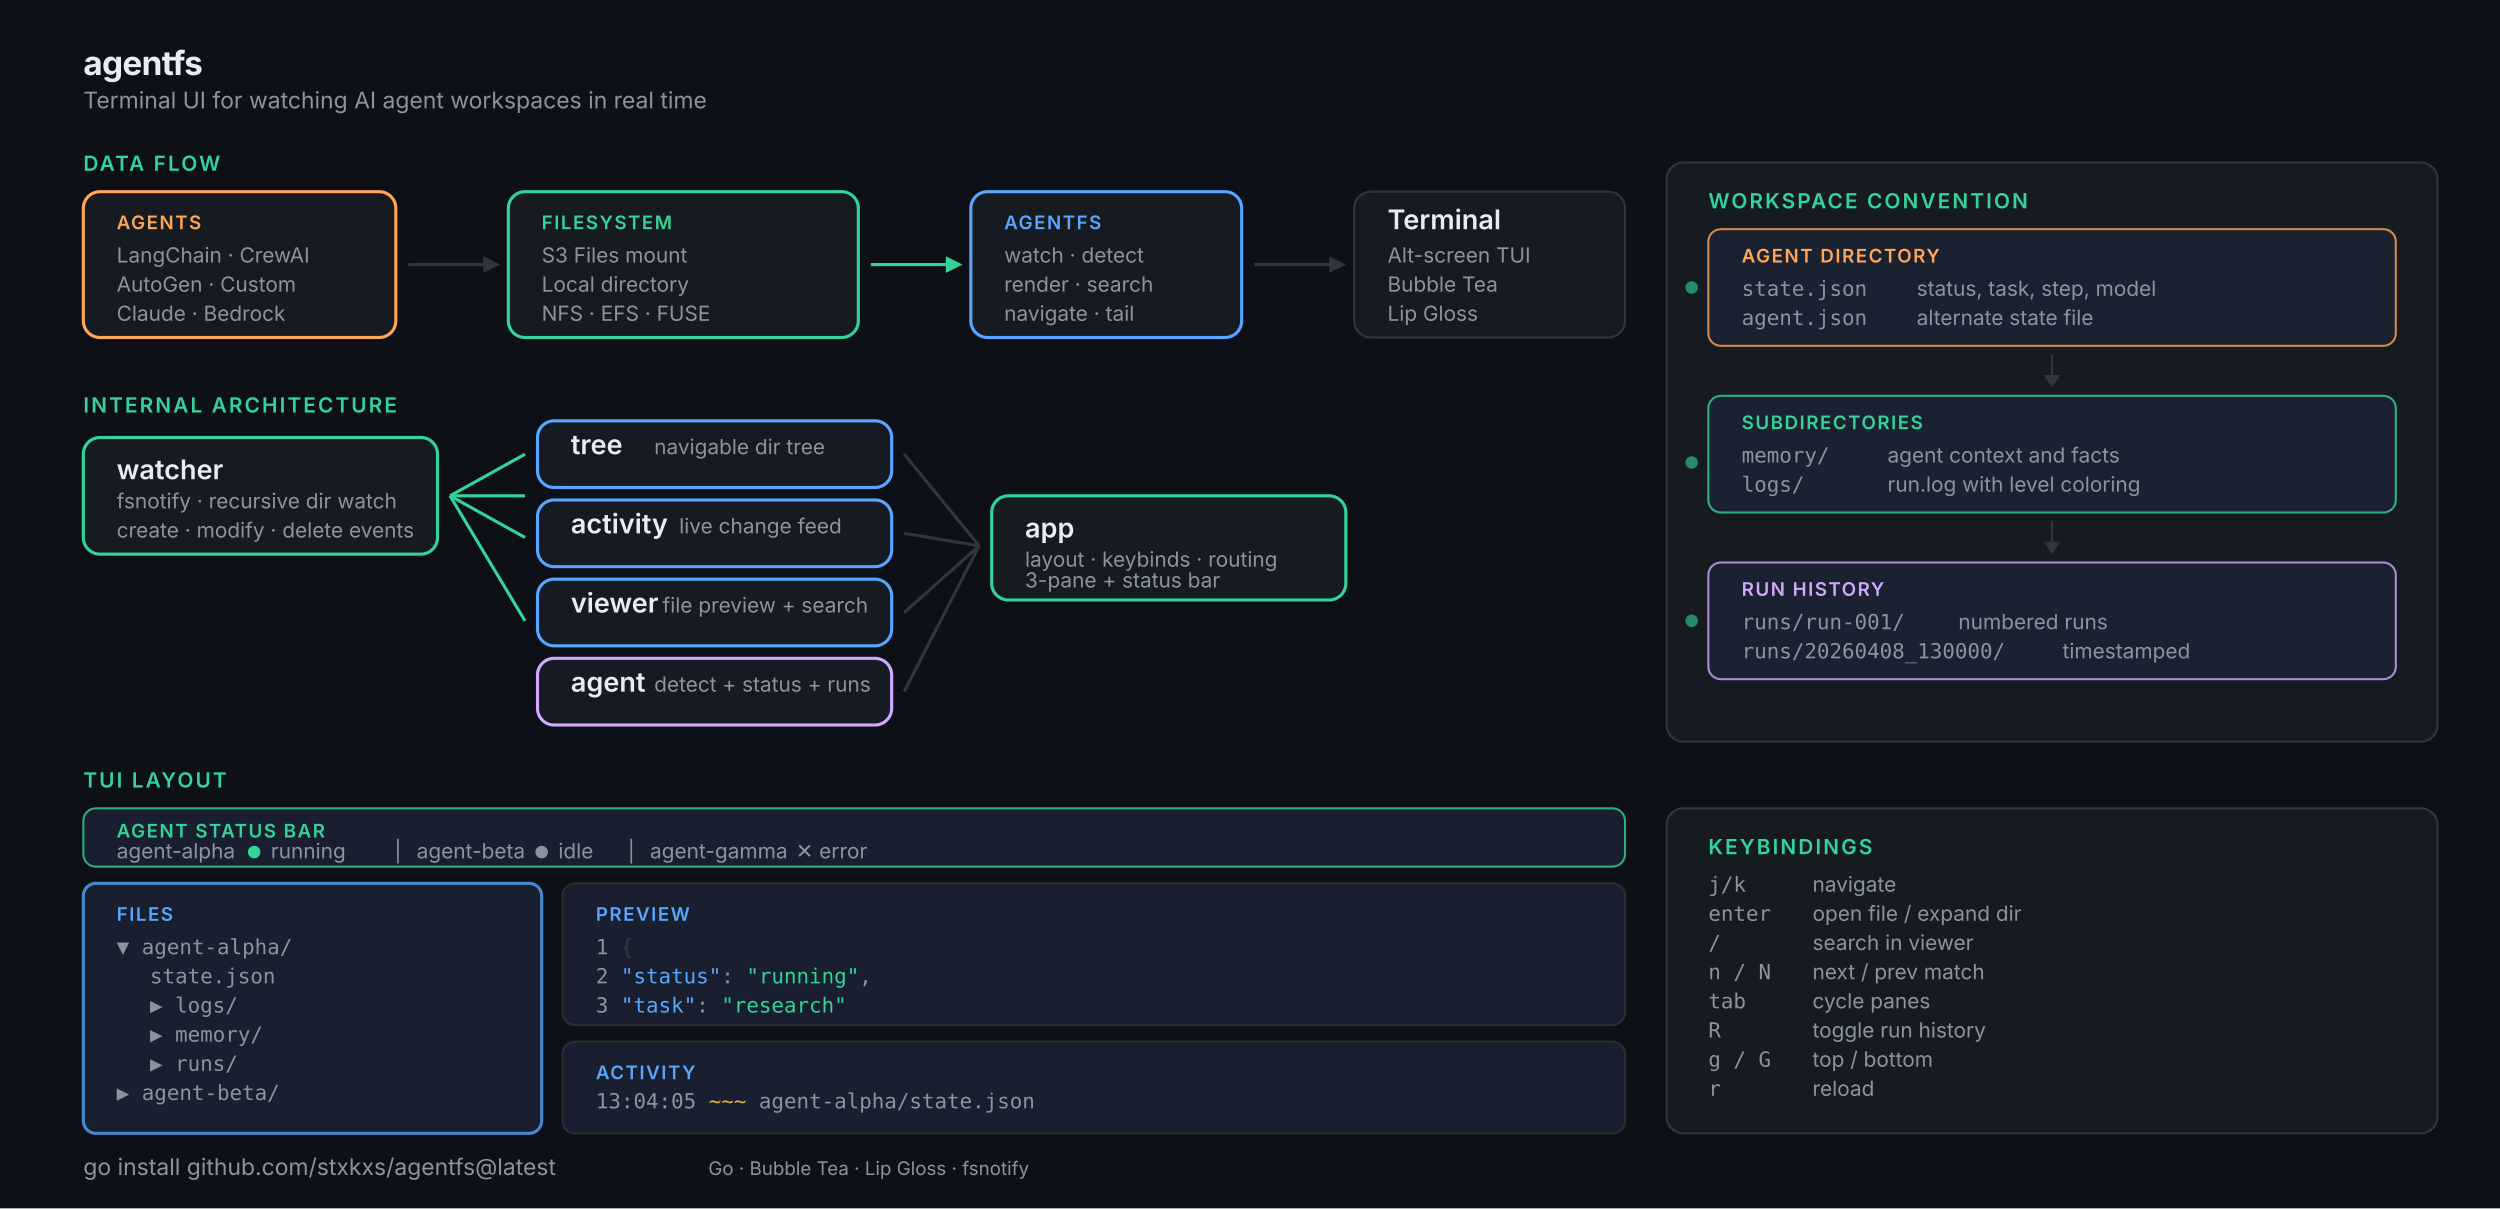
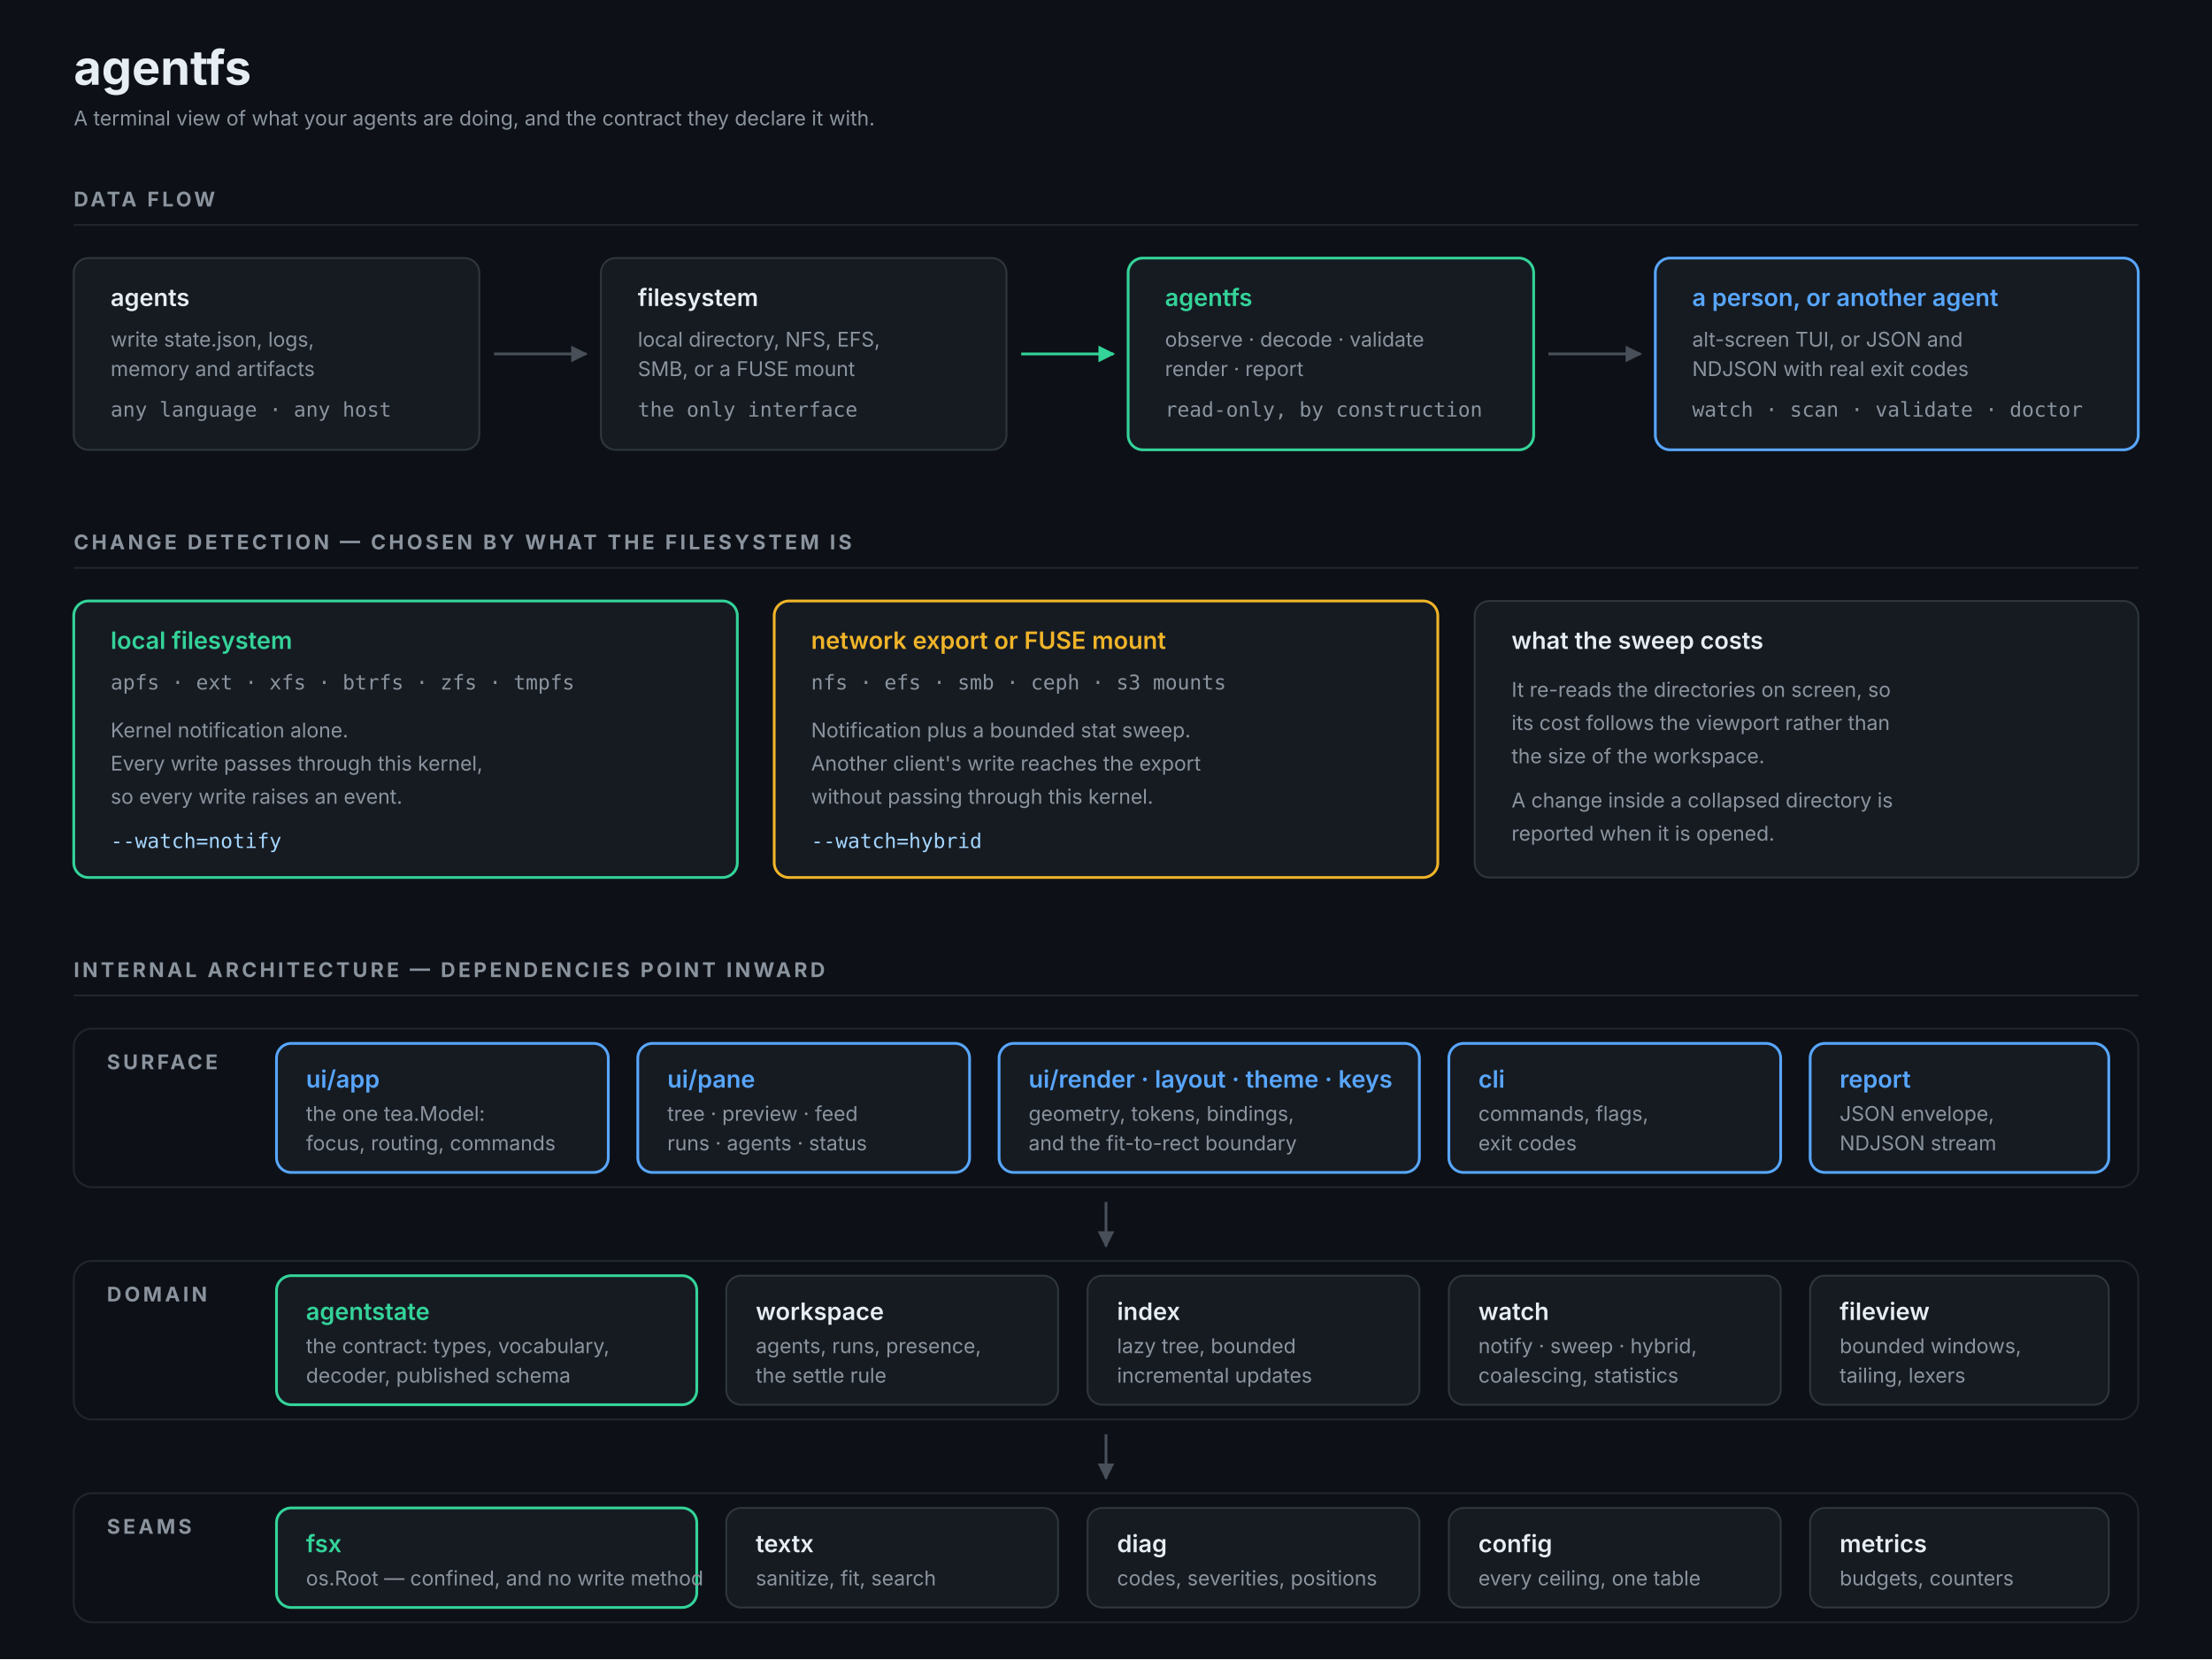
- <svg xmlns="http://www.w3.org/2000/svg" viewBox="0 0 1200 580" font-family="system-ui, -apple-system, sans-serif">
+ <svg xmlns="http://www.w3.org/2000/svg" viewBox="0 0 1200 900" font-family="system-ui, -apple-system, sans-serif">
  <defs>
    <style>
      .bg { fill: #0D1117; }
      .card { fill: #161B22; stroke: #30363D; stroke-width: 1; rx: 8; }
-       .card-hi { fill: #161B22; stroke: #34D399; stroke-width: 1.5; rx: 8; }
+       .card-green { fill: #161B22; stroke: #34D399; stroke-width: 1.5; rx: 8; }
      .card-blue { fill: #161B22; stroke: #58A6FF; stroke-width: 1.5; rx: 8; }
-       .card-orange { fill: #161B22; stroke: #FFA657; stroke-width: 1.5; rx: 8; }
-       .card-purple { fill: #161B22; stroke: #D2A8FF; stroke-width: 1.5; rx: 8; }
-       .title { fill: #E6EDF3; font-size: 13px; font-weight: 600; }
-       .sub { fill: #8B949E; font-size: 10px; }
-       .label { fill: #34D399; font-size: 9px; font-weight: 600; letter-spacing: 0.08em; }
-       .label-blue { fill: #58A6FF; font-size: 9px; font-weight: 600; letter-spacing: 0.08em; }
-       .label-orange { fill: #FFA657; font-size: 9px; font-weight: 600; letter-spacing: 0.08em; }
-       .label-purple { fill: #D2A8FF; font-size: 9px; font-weight: 600; letter-spacing: 0.08em; }
-       .heading { fill: #E6EDF3; font-size: 16px; font-weight: 700; letter-spacing: -0.02em; }
-       .dim { fill: #8B949E; font-size: 11px; }
-       .sec { fill: #34D399; font-size: 10px; font-weight: 600; letter-spacing: 0.1em; }
-       .cmd { fill: #8B949E; font-size: 9px; }
-       .dot { fill: #34D399; }
-       .arrow { stroke: #30363D; stroke-width: 1.5; fill: none; }
-       .arrow-hi { stroke: #34D399; stroke-width: 1.5; fill: none; }
-       .mono { font-family: ui-monospace, 'SF Mono', monospace; }
+       .card-amber { fill: #161B22; stroke: #F0B429; stroke-width: 1.5; rx: 8; }
+       .band { fill: #0D1117; stroke: #21262D; stroke-width: 1; rx: 10; }
+       .h1 { fill: #E6EDF3; font-size: 26px; font-weight: 700; }
+       .h2 { fill: #8B949E; font-size: 11px; font-weight: 700; letter-spacing: 1.6px; }
+       .name { fill: #E6EDF3; font-size: 13px; font-weight: 600; }
+       .name-green { fill: #34D399; font-size: 13px; font-weight: 600; }
+       .name-blue { fill: #58A6FF; font-size: 13px; font-weight: 600; }
+       .name-amber { fill: #F0B429; font-size: 13px; font-weight: 600; }
+       .body { fill: #8B949E; font-size: 11px; }
+       .mono { fill: #8B949E; font-size: 11px; font-family: ui-monospace, SFMono-Regular, Menlo, monospace; }
+       .mono-lit { fill: #A5D6FF; font-size: 11px; font-family: ui-monospace, SFMono-Regular, Menlo, monospace; }
+       .arrow { stroke: #484F58; stroke-width: 1.5; fill: none; marker-end: url(#head); }
+       .arrow-green { stroke: #34D399; stroke-width: 1.5; fill: none; marker-end: url(#head-green); }
+       .rule { stroke: #21262D; stroke-width: 1; }
    </style>
+     <marker id="head" viewBox="0 0 10 10" refX="9" refY="5" markerWidth="6" markerHeight="6" orient="auto">
+       <path d="M0,0 L10,5 L0,10 z" fill="#484F58" />
+     </marker>
+     <marker id="head-green" viewBox="0 0 10 10" refX="9" refY="5" markerWidth="6" markerHeight="6" orient="auto">
+       <path d="M0,0 L10,5 L0,10 z" fill="#34D399" />
+     </marker>
  </defs>
-   <rect class="bg" width="1200" height="580" />
-   <text class="heading" x="40" y="36">agentfs</text>
-   <text class="dim" x="40" y="52">Terminal UI for watching AI agent workspaces in real time</text>
-   <text class="sec" x="40" y="82">DATA FLOW</text>
-   <rect class="card-orange" x="40" y="92" width="150" height="70" />
-   <text class="label-orange" x="56" y="110">AGENTS</text>
-   <text class="sub" x="56" y="126">LangChain · CrewAI</text>
-   <text class="sub" x="56" y="140">AutoGen · Custom</text>
-   <text class="sub" x="56" y="154">Claude · Bedrock</text>
-   <line class="arrow" x1="196" y1="127" x2="232" y2="127" />
-   <polygon points="232,123 240,127 232,131" fill="#30363D" />
-   <rect class="card-hi" x="244" y="92" width="168" height="70" />
-   <text class="label" x="260" y="110">FILESYSTEM</text>
-   <text class="sub" x="260" y="126">S3 Files mount</text>
-   <text class="sub" x="260" y="140">Local directory</text>
-   <text class="sub" x="260" y="154">NFS · EFS · FUSE</text>
-   <line class="arrow-hi" x1="418" y1="127" x2="454" y2="127" />
-   <polygon points="454,123 462,127 454,131" fill="#34D399" />
-   <rect class="card-blue" x="466" y="92" width="130" height="70" />
-   <text class="label-blue" x="482" y="110">AGENTFS</text>
-   <text class="sub" x="482" y="126">watch · detect</text>
-   <text class="sub" x="482" y="140">render · search</text>
-   <text class="sub" x="482" y="154">navigate · tail</text>
-   <line class="arrow" x1="602" y1="127" x2="638" y2="127" />
-   <polygon points="638,123 646,127 638,131" fill="#30363D" />
-   <rect class="card" x="650" y="92" width="130" height="70" />
-   <text class="title" x="666" y="110">Terminal</text>
-   <text class="sub" x="666" y="126">Alt-screen TUI</text>
-   <text class="sub" x="666" y="140">Bubble Tea</text>
-   <text class="sub" x="666" y="154">Lip Gloss</text>
-   <text class="sec" x="40" y="198">INTERNAL ARCHITECTURE</text>
-   <rect class="card-hi" x="40" y="210" width="170" height="56" />
-   <text class="title" x="56" y="230">watcher</text>
-   <text class="sub" x="56" y="244">fsnotify · recursive dir watch</text>
-   <text class="sub" x="56" y="258">create · modify · delete events</text>
-   <line class="arrow-hi" x1="216" y1="238" x2="252" y2="218" />
-   <line class="arrow-hi" x1="216" y1="238" x2="252" y2="238" />
-   <line class="arrow-hi" x1="216" y1="238" x2="252" y2="258" />
-   <line class="arrow-hi" x1="216" y1="238" x2="252" y2="298" />
-   <rect class="card-blue" x="258" y="202" width="170" height="32" />
-   <text class="title" x="274" y="218">tree</text>
-   <text class="sub" x="314" y="218">navigable dir tree</text>
-   <rect class="card-blue" x="258" y="240" width="170" height="32" />
-   <text class="title" x="274" y="256">activity</text>
-   <text class="sub" x="326" y="256">live change feed</text>
-   <rect class="card-blue" x="258" y="278" width="170" height="32" />
-   <text class="title" x="274" y="294">viewer</text>
-   <text class="sub" x="318" y="294">file preview + search</text>
-   <rect class="card-purple" x="258" y="316" width="170" height="32" />
-   <text class="title" x="274" y="332">agent</text>
-   <text class="sub" x="314" y="332">detect + status + runs</text>
-   <line class="arrow" x1="434" y1="218" x2="470" y2="262" />
-   <line class="arrow" x1="434" y1="256" x2="470" y2="262" />
-   <line class="arrow" x1="434" y1="294" x2="470" y2="262" />
-   <line class="arrow" x1="434" y1="332" x2="470" y2="262" />
-   <rect class="card-hi" x="476" y="238" width="170" height="50" />
-   <text class="title" x="492" y="258">app</text>
-   <text class="sub" x="492" y="272">layout · keybinds · routing</text>
-   <text class="sub" x="492" y="282">3-pane + status bar</text>
-   <rect class="card" x="800" y="78" width="370" height="278" rx="12" />
-   <text class="sec" x="820" y="100">WORKSPACE CONVENTION</text>
-   <rect x="820" y="110" width="330" height="56" rx="6" fill="#1C2333" stroke="#FFA657" stroke-width="1" opacity="0.8" />
-   <text class="label-orange" x="836" y="126">AGENT DIRECTORY</text>
-   <text class="sub mono" x="836" y="142">state.json</text>
-   <text class="sub" x="920" y="142">status, task, step, model</text>
-   <text class="sub mono" x="836" y="156">agent.json</text>
-   <text class="sub" x="920" y="156">alternate state file</text>
-   <line x1="985" y1="170" x2="985" y2="180" stroke="#30363D" stroke-width="1" />
-   <polygon points="981,180 989,180 985,186" fill="#30363D" />
-   <rect x="820" y="190" width="330" height="56" rx="6" fill="#1C2333" stroke="#34D399" stroke-width="1" opacity="0.8" />
-   <text class="label" x="836" y="206">SUBDIRECTORIES</text>
-   <text class="sub mono" x="836" y="222">memory/</text>
-   <text class="sub" x="906" y="222">agent context and facts</text>
-   <text class="sub mono" x="836" y="236">logs/</text>
-   <text class="sub" x="906" y="236">run.log with level coloring</text>
-   <line x1="985" y1="250" x2="985" y2="260" stroke="#30363D" stroke-width="1" />
-   <polygon points="981,260 989,260 985,266" fill="#30363D" />
-   <rect x="820" y="270" width="330" height="56" rx="6" fill="#1C2333" stroke="#D2A8FF" stroke-width="1" opacity="0.8" />
-   <text class="label-purple" x="836" y="286">RUN HISTORY</text>
-   <text class="sub mono" x="836" y="302">runs/run-001/</text>
-   <text class="sub" x="940" y="302">numbered runs</text>
-   <text class="sub mono" x="836" y="316">runs/20260408_130000/</text>
-   <text class="sub" x="990" y="316">timestamped</text>
-   <circle class="dot" cx="812" cy="138" r="3" opacity="0.6" />
-   <circle class="dot" cx="812" cy="222" r="3" opacity="0.6" />
-   <circle class="dot" cx="812" cy="298" r="3" opacity="0.6" />
-   <text class="sec" x="40" y="378">TUI LAYOUT</text>
-   <rect x="40" y="388" width="740" height="28" rx="6" fill="#1C2333" stroke="#34D399" stroke-width="1" opacity="0.8" />
-   <text class="label" x="56" y="402">AGENT STATUS BAR</text>
-   <text class="sub" x="56" y="412">agent-alpha</text>
-   <circle cx="122" cy="409" r="3" fill="#34D399" />
-   <text class="sub" x="130" y="412">running</text>
-   <text class="sub" x="188" y="412">│</text>
-   <text class="sub" x="200" y="412">agent-beta</text>
-   <circle cx="260" cy="409" r="3" fill="#8B949E" />
-   <text class="sub" x="268" y="412">idle</text>
-   <text class="sub" x="300" y="412">│</text>
-   <text class="sub" x="312" y="412">agent-gamma</text>
-   <text class="sub" x="382" y="412" fill="#F85149">✕ error</text>
-   <rect x="40" y="424" width="220" height="120" rx="6" fill="#1C2333" stroke="#58A6FF" stroke-width="1.5" opacity="0.8" />
-   <text class="label-blue" x="56" y="442">FILES</text>
-   <text class="sub mono" x="56" y="458">▼ agent-alpha/</text>
-   <text class="sub mono" x="72" y="472">  state.json</text>
-   <text class="sub mono" x="72" y="486">  ▶ logs/</text>
-   <text class="sub mono" x="72" y="500">  ▶ memory/</text>
-   <text class="sub mono" x="72" y="514">  ▶ runs/</text>
-   <text class="sub mono" x="56" y="528">▶ agent-beta/</text>
-   <rect x="270" y="424" width="510" height="68" rx="6" fill="#1C2333" stroke="#30363D" stroke-width="1" opacity="0.8" />
-   <text class="label-blue" x="286" y="442">PREVIEW</text>
-   <text class="sub mono" x="286" y="458">
-     <tspan fill="#8B949E">1</tspan>
-     <tspan fill="#30363D">{</tspan>
-   </text>
-   <text class="sub mono" x="286" y="472">
-     <tspan fill="#8B949E">2</tspan>
-     <tspan fill="#58A6FF">"status"</tspan>: <tspan fill="#34D399">"running"</tspan>,</text>
-   <text class="sub mono" x="286" y="486">
-     <tspan fill="#8B949E">3</tspan>
-     <tspan fill="#58A6FF">"task"</tspan>: <tspan fill="#34D399">"research"</tspan>
-   </text>
-   <rect x="270" y="500" width="510" height="44" rx="6" fill="#1C2333" stroke="#30363D" stroke-width="1" opacity="0.8" />
-   <text class="label-blue" x="286" y="518">ACTIVITY</text>
-   <text class="sub mono" x="286" y="532">
-     <tspan fill="#8B949E">13:04:05</tspan>
-     <tspan fill="#E3B341">~~~</tspan> agent-alpha/state.json</text>
-   <rect class="card" x="800" y="388" width="370" height="156" rx="12" />
-   <text class="sec" x="820" y="410">KEYBINDINGS</text>
-   <text class="sub mono" x="820" y="428">j/k</text>
-   <text class="sub" x="870" y="428">navigate</text>
-   <text class="sub mono" x="820" y="442">enter</text>
-   <text class="sub" x="870" y="442">open file / expand dir</text>
-   <text class="sub mono" x="820" y="456">/</text>
-   <text class="sub" x="870" y="456">search in viewer</text>
-   <text class="sub mono" x="820" y="470">n / N</text>
-   <text class="sub" x="870" y="470">next / prev match</text>
-   <text class="sub mono" x="820" y="484">tab</text>
-   <text class="sub" x="870" y="484">cycle panes</text>
-   <text class="sub mono" x="820" y="498">R</text>
-   <text class="sub" x="870" y="498">toggle run history</text>
-   <text class="sub mono" x="820" y="512">g / G</text>
-   <text class="sub" x="870" y="512">top / bottom</text>
-   <text class="sub mono" x="820" y="526">r</text>
-   <text class="sub" x="870" y="526">reload</text>
-   <text class="dim" x="40" y="564">go install github.com/stxkxs/agentfs@latest</text>
-   <text class="cmd" x="340" y="564">Go · Bubble Tea · Lip Gloss · fsnotify</text>
+   <rect class="bg" width="1200" height="900" />
+   <text class="h1" x="40" y="46">agentfs</text>
+   <text class="body" x="40" y="68">A terminal view of what your agents are doing, and the contract they declare it with.</text>
+   <text class="h2" x="40" y="112">DATA FLOW</text>
+   <line class="rule" x1="40" y1="122" x2="1160" y2="122" />
+   <rect class="card" x="40" y="140" width="220" height="104" />
+   <text class="name" x="60" y="166">agents</text>
+   <text class="body" x="60" y="188">write state.json, logs,</text>
+   <text class="body" x="60" y="204">memory and artifacts</text>
+   <text class="mono" x="60" y="226">any language · any host</text>
+   <path class="arrow" d="M268,192 L318,192" />
+   <rect class="card" x="326" y="140" width="220" height="104" />
+   <text class="name" x="346" y="166">filesystem</text>
+   <text class="body" x="346" y="188">local directory, NFS, EFS,</text>
+   <text class="body" x="346" y="204">SMB, or a FUSE mount</text>
+   <text class="mono" x="346" y="226">the only interface</text>
+   <path class="arrow-green" d="M554,192 L604,192" />
+   <rect class="card-green" x="612" y="140" width="220" height="104" />
+   <text class="name-green" x="632" y="166">agentfs</text>
+   <text class="body" x="632" y="188">observe · decode · validate</text>
+   <text class="body" x="632" y="204">render · report</text>
+   <text class="mono" x="632" y="226">read-only, by construction</text>
+   <path class="arrow" d="M840,192 L890,192" />
+   <rect class="card-blue" x="898" y="140" width="262" height="104" />
+   <text class="name-blue" x="918" y="166">a person, or another agent</text>
+   <text class="body" x="918" y="188">alt-screen TUI, or JSON and</text>
+   <text class="body" x="918" y="204">NDJSON with real exit codes</text>
+   <text class="mono" x="918" y="226">watch · scan · validate · doctor</text>
+   <text class="h2" x="40" y="298">CHANGE DETECTION — CHOSEN BY WHAT THE FILESYSTEM IS</text>
+   <line class="rule" x1="40" y1="308" x2="1160" y2="308" />
+   <rect class="card-green" x="40" y="326" width="360" height="150" />
+   <text class="name-green" x="60" y="352">local filesystem</text>
+   <text class="mono" x="60" y="374">apfs · ext · xfs · btrfs · zfs · tmpfs</text>
+   <text class="body" x="60" y="400">Kernel notification alone.</text>
+   <text class="body" x="60" y="418">Every write passes through this kernel,</text>
+   <text class="body" x="60" y="436">so every write raises an event.</text>
+   <text class="mono-lit" x="60" y="460">--watch=notify</text>
+   <rect class="card-amber" x="420" y="326" width="360" height="150" />
+   <text class="name-amber" x="440" y="352">network export or FUSE mount</text>
+   <text class="mono" x="440" y="374">nfs · efs · smb · ceph · s3 mounts</text>
+   <text class="body" x="440" y="400">Notification plus a bounded stat sweep.</text>
+   <text class="body" x="440" y="418">Another client's write reaches the export</text>
+   <text class="body" x="440" y="436">without passing through this kernel.</text>
+   <text class="mono-lit" x="440" y="460">--watch=hybrid</text>
+   <rect class="card" x="800" y="326" width="360" height="150" />
+   <text class="name" x="820" y="352">what the sweep costs</text>
+   <text class="body" x="820" y="378">It re-reads the directories on screen, so</text>
+   <text class="body" x="820" y="396">its cost follows the viewport rather than</text>
+   <text class="body" x="820" y="414">the size of the workspace.</text>
+   <text class="body" x="820" y="438">A change inside a collapsed directory is</text>
+   <text class="body" x="820" y="456">reported when it is opened.</text>
+   <text class="h2" x="40" y="530">INTERNAL ARCHITECTURE — DEPENDENCIES POINT INWARD</text>
+   <line class="rule" x1="40" y1="540" x2="1160" y2="540" />
+   <rect class="band" x="40" y="558" width="1120" height="86" />
+   <text class="h2" x="58" y="580">SURFACE</text>
+   <rect class="card-blue" x="150" y="566" width="180" height="70" />
+   <text class="name-blue" x="166" y="590">ui/app</text>
+   <text class="body" x="166" y="608">the one tea.Model:</text>
+   <text class="body" x="166" y="624">focus, routing, commands</text>
+   <rect class="card-blue" x="346" y="566" width="180" height="70" />
+   <text class="name-blue" x="362" y="590">ui/pane</text>
+   <text class="body" x="362" y="608">tree · preview · feed</text>
+   <text class="body" x="362" y="624">runs · agents · status</text>
+   <rect class="card-blue" x="542" y="566" width="228" height="70" />
+   <text class="name-blue" x="558" y="590">ui/render · layout · theme · keys</text>
+   <text class="body" x="558" y="608">geometry, tokens, bindings,</text>
+   <text class="body" x="558" y="624">and the fit-to-rect boundary</text>
+   <rect class="card-blue" x="786" y="566" width="180" height="70" />
+   <text class="name-blue" x="802" y="590">cli</text>
+   <text class="body" x="802" y="608">commands, flags,</text>
+   <text class="body" x="802" y="624">exit codes</text>
+   <rect class="card-blue" x="982" y="566" width="162" height="70" />
+   <text class="name-blue" x="998" y="590">report</text>
+   <text class="body" x="998" y="608">JSON envelope,</text>
+   <text class="body" x="998" y="624">NDJSON stream</text>
+   <path class="arrow" d="M600,652 L600,676" />
+   <rect class="band" x="40" y="684" width="1120" height="86" />
+   <text class="h2" x="58" y="706">DOMAIN</text>
+   <rect class="card-green" x="150" y="692" width="228" height="70" />
+   <text class="name-green" x="166" y="716">agentstate</text>
+   <text class="body" x="166" y="734">the contract: types, vocabulary,</text>
+   <text class="body" x="166" y="750">decoder, published schema</text>
+   <rect class="card" x="394" y="692" width="180" height="70" />
+   <text class="name" x="410" y="716">workspace</text>
+   <text class="body" x="410" y="734">agents, runs, presence,</text>
+   <text class="body" x="410" y="750">the settle rule</text>
+   <rect class="card" x="590" y="692" width="180" height="70" />
+   <text class="name" x="606" y="716">index</text>
+   <text class="body" x="606" y="734">lazy tree, bounded</text>
+   <text class="body" x="606" y="750">incremental updates</text>
+   <rect class="card" x="786" y="692" width="180" height="70" />
+   <text class="name" x="802" y="716">watch</text>
+   <text class="body" x="802" y="734">notify · sweep · hybrid,</text>
+   <text class="body" x="802" y="750">coalescing, statistics</text>
+   <rect class="card" x="982" y="692" width="162" height="70" />
+   <text class="name" x="998" y="716">fileview</text>
+   <text class="body" x="998" y="734">bounded windows,</text>
+   <text class="body" x="998" y="750">tailing, lexers</text>
+   <path class="arrow" d="M600,778 L600,802" />
+   <rect class="band" x="40" y="810" width="1120" height="70" />
+   <text class="h2" x="58" y="832">SEAMS</text>
+   <rect class="card-green" x="150" y="818" width="228" height="54" />
+   <text class="name-green" x="166" y="842">fsx</text>
+   <text class="body" x="166" y="860">os.Root — confined, and no write method</text>
+   <rect class="card" x="394" y="818" width="180" height="54" />
+   <text class="name" x="410" y="842">textx</text>
+   <text class="body" x="410" y="860">sanitize, fit, search</text>
+   <rect class="card" x="590" y="818" width="180" height="54" />
+   <text class="name" x="606" y="842">diag</text>
+   <text class="body" x="606" y="860">codes, severities, positions</text>
+   <rect class="card" x="786" y="818" width="180" height="54" />
+   <text class="name" x="802" y="842">config</text>
+   <text class="body" x="802" y="860">every ceiling, one table</text>
+   <rect class="card" x="982" y="818" width="162" height="54" />
+   <text class="name" x="998" y="842">metrics</text>
+   <text class="body" x="998" y="860">budgets, counters</text>
</svg>
